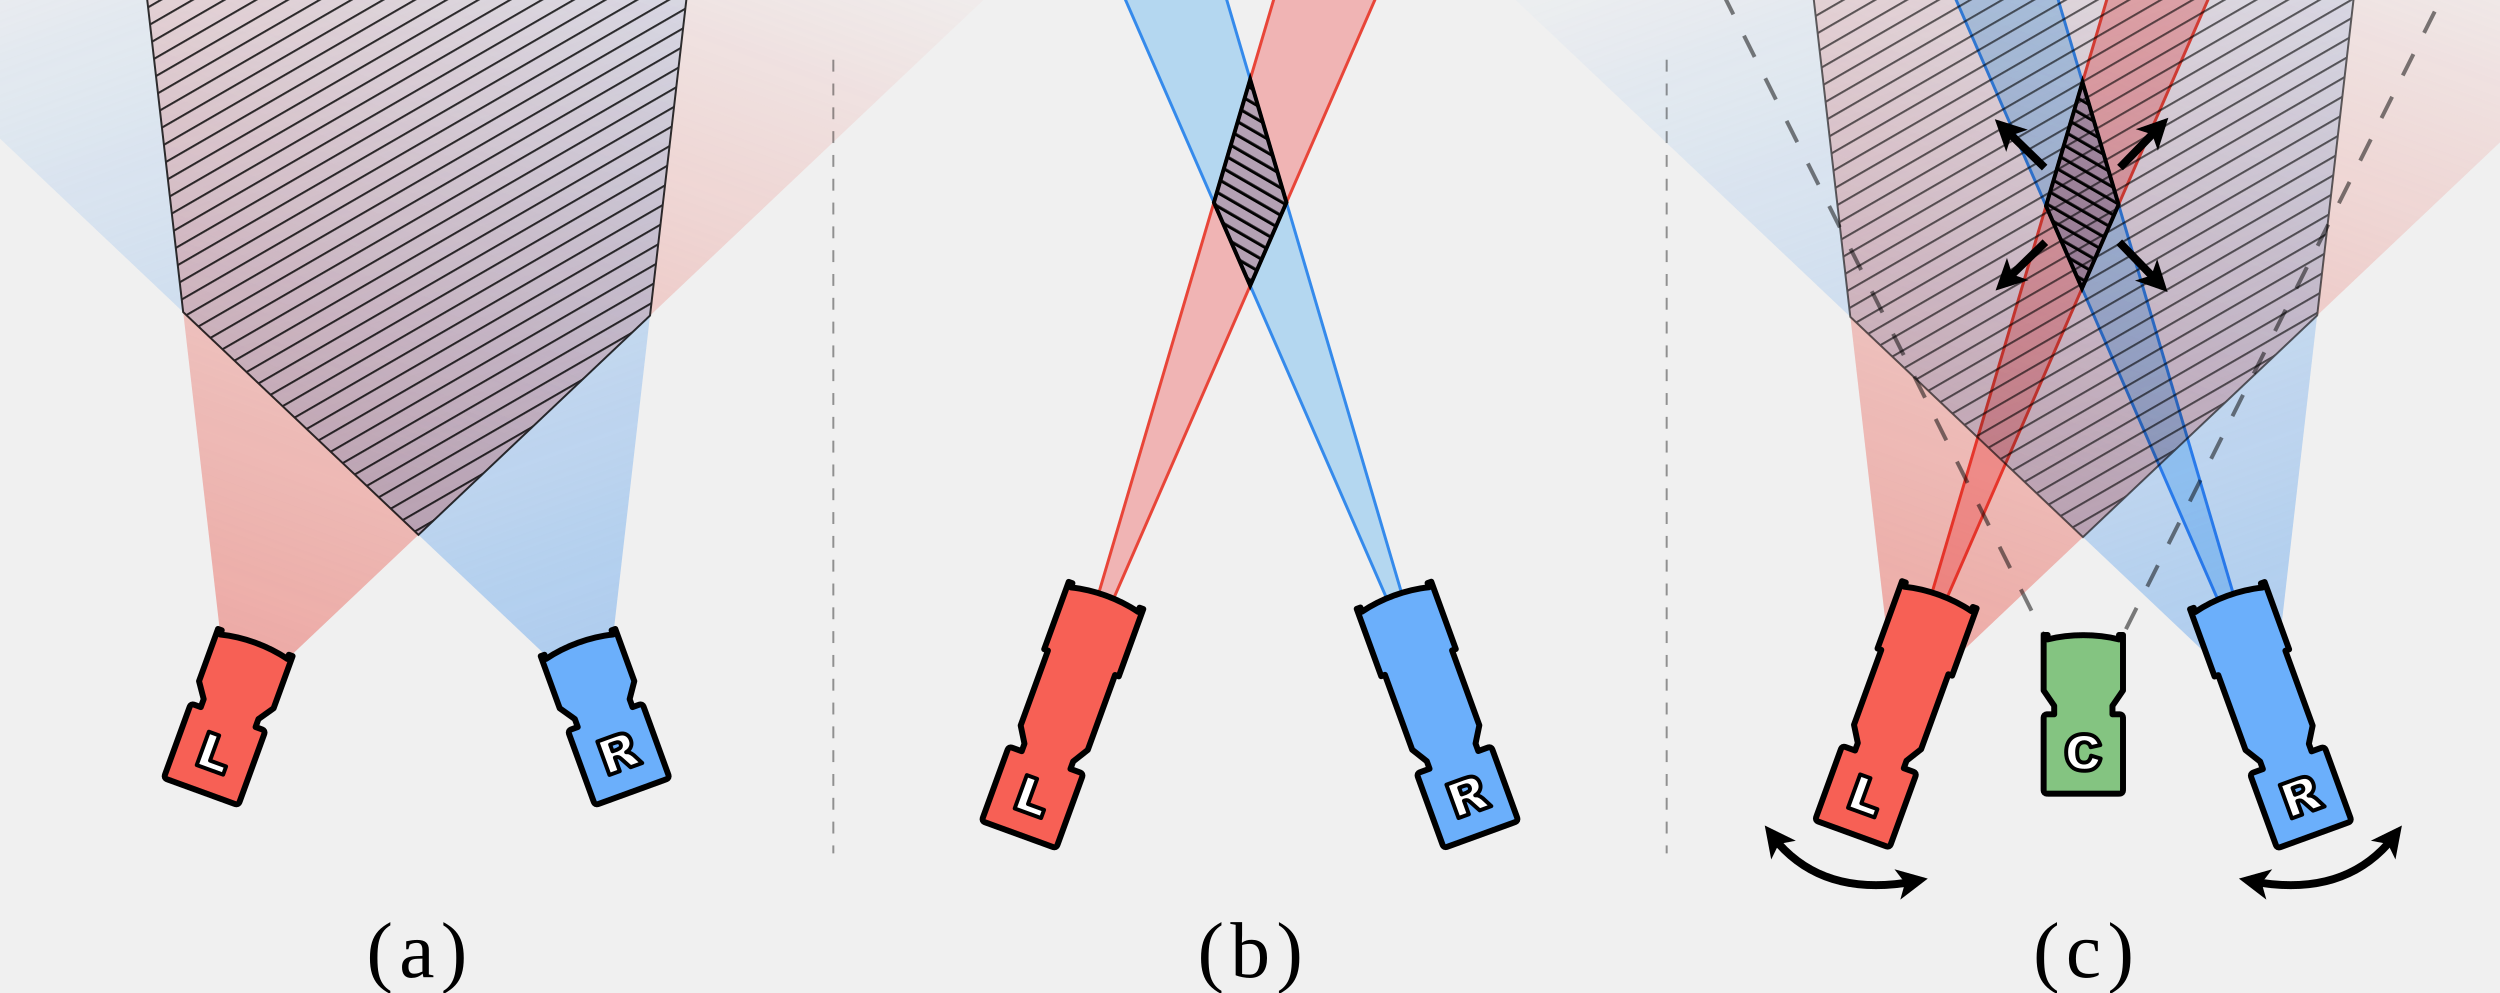
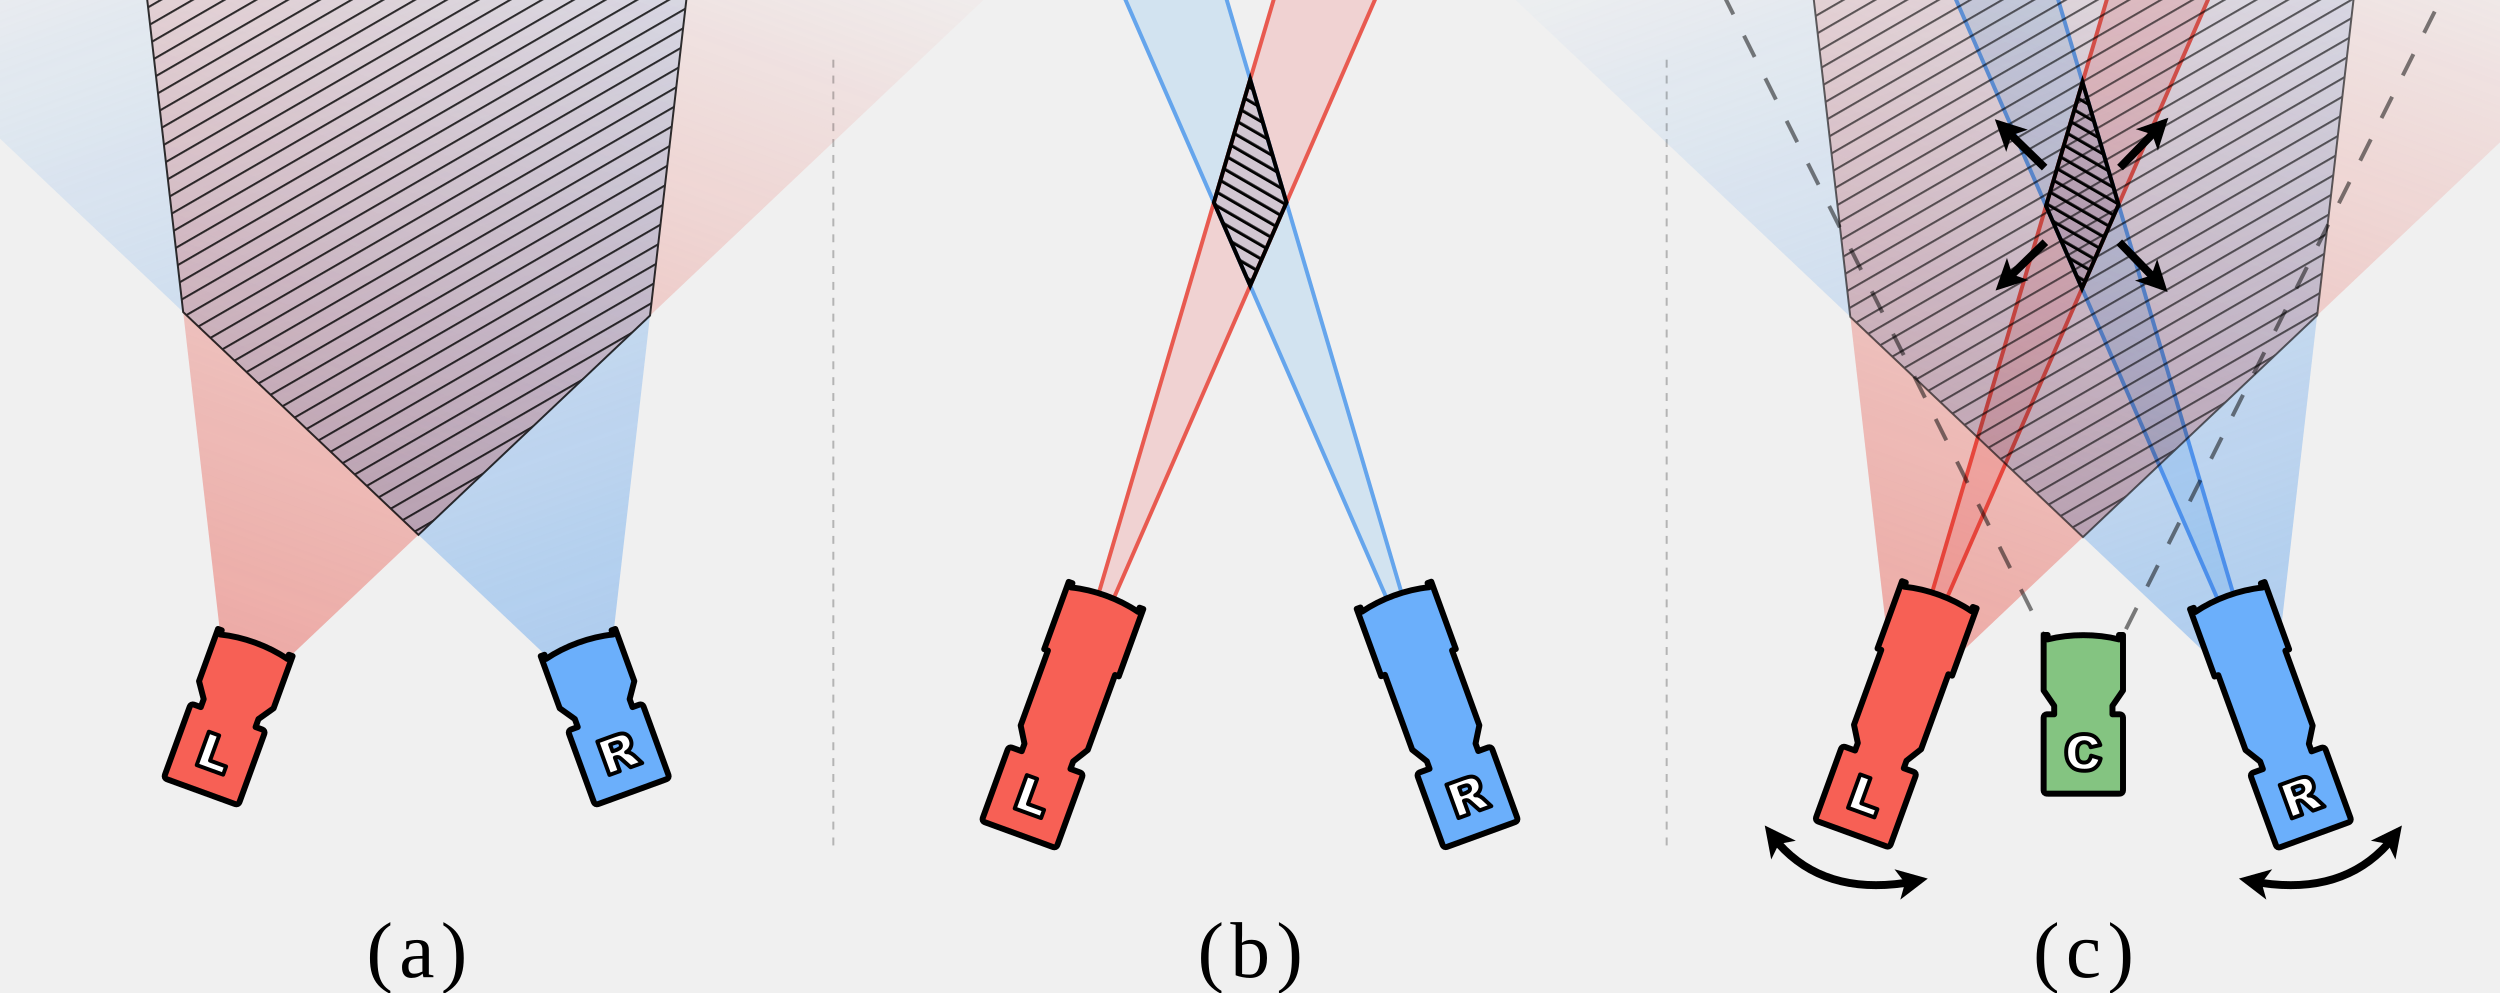
<svg xmlns="http://www.w3.org/2000/svg" width="2520" height="1000" viewBox="0 0 2520 1000">
  <defs>
    <style>
      .text {
        fill: currentColor;
      }
      .cam-L {
        fill: #f76055;
      }
      .cam-C {
        fill: #84c481;
      }
      .cam-R {
        fill: #6baffb;
      }
      .cam-L,
      .cam-C,
      .cam-R {
        stroke: black;
        stroke-width: 6px;
        stroke-linecap: round;
        stroke-linejoin: round;
      }
      .cam-label {
        fill: white;
        stroke: black;
        stroke-width: 4px;
        stroke-linejoin: round;
        stroke-linecap: round;
      }
      .wide-fov,
      .fovea-fov {
        mix-blend-mode: multiply;
      }
+       html.dark .wide-fov,
+       html.dark .fovea-fov {
+         mix-blend-mode: lighten;
+         filter: brightness(0.6);
+       }
      .wide-fov.center {
        fill: none;
        opacity: 0.5;
        stroke: currentColor;
        stroke-width: 4px;
        stroke-dasharray: 24 24;
      }
      .fovea-fov {
-         stroke-width: 3px;
+         stroke-width: 4px;
      }
      .fovea-fov.blue {
-         stroke: hsl(212, 95%, 60%);
-         fill: #0095ff40;
+         stroke: #6baffb;
+         fill: #0095ff20;
      }
      .fovea-fov.red {
-         stroke: hsl(4, 91%, 60%);
-         fill: #ff000040;
+         stroke: #f76055;
+         fill: #ff000020;
      }
      .text {
        font-family: "Times New Roman", Times;
        font-size: 80px;
      }
      .divider {
        fill: none;
-         stroke-dasharray: 12 12;
+         stroke-dasharray: 8 8;
        stroke: currentcolor;
        stroke-width: 2px;
-         opacity: 0.4;
+         opacity: 0.25;
      }
      tspan {
        letter-spacing: 0.08em;
      }
      .arrows path,
      .arrows polyline {
        fill: none;
        stroke: currentColor;
        stroke-width: 8px;
      }
      .arrows polygon {
        fill: currentColor;
      }
      .fovea-intersection {
        fill: url(#hatch-l);
        stroke: currentColor;
        stroke-width: 4px;
        stroke-miterlimit: 10;
      }
      .wide-intersection {
        fill: url(#hatch-r);
        stroke: currentColor;
        stroke-width: 2px;
        stroke-miterlimit: 10;
      }
      .wide-intersection.subfig-a {
        opacity: 0.8;
      }
+       html.dark .wide-intersection.subfig-a {
+         opacity: 0.6;
+       }
      .wide-intersection.subfig-c {
        opacity: 0.6;
+       }
+       html.dark .wide-intersection.subfig-c {
+         opacity: 0.3;
      }
    </style>
    <linearGradient id="b" x1="1911.2" y1="719.87" x2="2253.22" y2="-219.82" gradientUnits="userSpaceOnUse">
      <stop offset="0" stop-color="#f76055" stop-opacity=".5" />
      <stop offset="1" stop-color="#f76055" stop-opacity="0" />
    </linearGradient>
    <linearGradient id="c" x1="2289.31" y1="721.04" x2="1947.29" y2="-218.65" gradientUnits="userSpaceOnUse">
      <stop offset="0" stop-color="#6baffb" stop-opacity=".5" />
      <stop offset="1" stop-color="#6baffb" stop-opacity="0" />
    </linearGradient>
    <linearGradient id="d" x1="231.24" y1="719.53" x2="573.26" y2="-220.16" gradientUnits="userSpaceOnUse">
      <stop offset="0" stop-color="#f76055" stop-opacity=".5" />
      <stop offset="1" stop-color="#f76055" stop-opacity="0" />
    </linearGradient>
    <linearGradient id="e" x1="609.36" y1="716.7" x2="267.34" y2="-222.99" gradientUnits="userSpaceOnUse">
      <stop offset="0" stop-color="#6baffb" stop-opacity=".5" />
      <stop offset="1" stop-color="#6baffb" stop-opacity="0" />
    </linearGradient>
    <pattern id="hatch-l" width="12" height="10" patternTransform="rotate(-60 0 0)" patternUnits="userSpaceOnUse">
      <line x1="0" y1="0" x2="0" y2="10" style="stroke: currentColor; stroke-width: 6" />
    </pattern>
    <pattern id="hatch-r" width="16" height="10" patternTransform="rotate(60 0 0)" patternUnits="userSpaceOnUse">
      <line x1="0" y1="0" x2="0" y2="10" style="stroke: currentColor; stroke-width: 4" />
    </pattern>
  </defs>
  <polygon class="wide-fov red" fill="url(#b)" points="1911.2 719.87 2723.06 -48.81 1783.37 -390.83 1911.2 719.87" />
  <polygon class="wide-fov blue" fill="url(#c)" points="2289.31 721.04 2417.14 -389.66 1477.45 -47.64 2289.31 721.04" />
  <polygon class="wide-intersection subfig-a" points="416.41 -277.25 128.56 -172.47 184.62 314.56 421.78 539.12 655.22 318.09 711.38 -169.88 416.41 -277.25" />
  <polygon class="fovea-fov blue" points="1448.91 720.33 1222.28 -48.52 1128.31 -14.32 1448.91 720.33" />
  <polygon class="fovea-fov red" points="1071.4 720.5 1392 -14.15 1298.03 -48.35 1071.4 720.5" />
  <polygon class="fovea-intersection subfig-b" points="1260.19 80.06 1223.62 204.09 1260.19 287.91 1296.75 204.12 1260.19 80.06" />
  <polygon class="wide-fov center" points="2100 720.06 2500 -79.94 1700 -79.94 2100 720.06" />
  <polygon class="wide-fov red" fill="url(#d)" points="231.24 719.53 1043.11 -49.15 103.42 -391.17 231.24 719.53" />
  <polygon class="wide-fov blue" fill="url(#e)" points="609.36 716.7 737.18 -394 -202.51 -51.98 609.36 716.7" />
  <polygon class="wide-intersection subfig-c" points="2101.88 -274.91 1808.97 -168.31 1865.09 319.38 2099.63 541.44 2335.72 317.94 2391.81 -169.37 2101.88 -274.91" />
  <polygon class="fovea-fov blue" points="2288.91 726.64 2062.28 -42.22 1968.31 -8.01 2288.91 726.64" />
  <polygon class="fovea-fov red" points="1911.4 719.81 2232 -14.84 2138.03 -49.05 1911.4 719.81" />
  <polygon class="fovea-intersection subfig-c" points="2099.16 82.88 2062.41 207.59 2098.66 290.69 2135.53 206.25 2099.16 82.88" />
  <g class="cameras">
    <path class="cam-L" d="M1077.26,586.54l-1.86,5.12-6.42,17.64-2.66,7.31-13.76,37.8,3.76,1.37-27.48,75.5,3.82,18.37-2.75,7.56-8.43-3.07c-1.35-.49-2.17-.78-2.79-.75-.88,0-1.71.39-2.28,1.06-.42.46-.73,1.27-1.22,2.62l-24.02,65.99c-.49,1.35-.78,2.17-.75,2.79,0,.88.39,1.71,1.06,2.28.46.42,1.28.7,2.62,1.19l65.97,24.01c1.35.49,2.16.8,2.78.77.88,0,1.71-.39,2.28-1.06.42-.46.73-1.27,1.22-2.62l24.02-65.99c.49-1.35.78-2.17.75-2.79,0-.88-.39-1.71-1.06-2.27-.46-.42-1.27-.73-2.62-1.22l-8.43-3.07,2.75-7.56,14.73-11.61,27.48-75.5,3.76,1.37,13.76-37.8,2.66-7.31,6.42-17.64,1.86-5.12-3.76-1.37-1.53,4.21c-19.31-13.12-44.44-22.27-67.66-24.63l1.53-4.21-3.76-1.37Z" />
    <polygon class="cam-label" points="1035.04 781.3 1045.43 785.08 1036.21 810.43 1052.43 816.34 1049.41 824.62 1022.8 814.93 1035.04 781.3" />
    <path class="cam-L" d="M219.76,634l-1.86,5.12-.85,2.35-8.23,22.6-8.19,22.51,4.7,18.15-2.92,8.03-5.38-1.96c-1.35-.49-2.17-.78-2.79-.75-.88,0-1.71.39-2.28,1.06-.42.46-.73,1.27-1.22,2.62l-24.01,65.97c-.49,1.35-.78,2.17-.75,2.79,0,.88.39,1.71,1.06,2.28.46.42,1.27.73,2.62,1.22l65.97,24.01c1.35.49,2.17.78,2.79.75.88,0,1.71-.39,2.27-1.06.42-.46.73-1.27,1.22-2.62l24.01-65.97c.49-1.35.78-2.17.75-2.79,0-.88-.39-1.71-1.06-2.28-.46-.42-1.27-.73-2.62-1.22l-5.38-1.96,2.92-8.03,15.27-10.88,8.19-22.51,8.23-22.6.86-2.35,1.86-5.12-3.76-1.37-1.53,4.21c-19.31-13.12-44.44-22.27-67.66-24.63l1.53-4.21-3.76-1.37Z" />
    <polygon class="cam-label" points="210.53 737.55 220.93 741.33 211.7 766.68 227.92 772.58 224.91 780.86 198.29 771.18 210.53 737.55" />
    <path class="cam-R" d="M545.06,661.36l1.86,5.12.85,2.35,8.23,22.6,8.19,22.51,15.27,10.88,2.92,8.03-5.38,1.96c-1.35.49-2.16.8-2.62,1.22-.67.57-1.06,1.39-1.06,2.28-.03.62.26,1.44.75,2.79l24.01,65.97c.49,1.35.8,2.16,1.22,2.62.57.67,1.39,1.06,2.28,1.06.62.03,1.44-.26,2.79-.75l65.97-24.01c1.35-.49,2.16-.8,2.62-1.22.67-.57,1.06-1.39,1.06-2.28.03-.62-.26-1.44-.75-2.79l-24.01-65.97c-.49-1.35-.8-2.16-1.22-2.62-.57-.67-1.39-1.06-2.28-1.06-.62-.03-1.44.26-2.79.75l-5.38,1.96-2.92-8.03,4.7-18.15-8.19-22.51-8.23-22.6-.85-2.35-1.86-5.12-3.76,1.37,1.53,4.21c-23.22,2.36-48.35,11.51-67.66,24.63l-1.53-4.21-3.76,1.37Z" />
    <path class="cam-label" d="M617.48,757.34l4.38-1.59c.47-.17,1.34-.66,2.59-1.46.64-.39,1.07-.94,1.3-1.67.23-.72.21-1.45-.06-2.19-.4-1.09-1.04-1.79-1.94-2.12-.9-.33-2.3-.15-4.19.54l-4.57,1.66,2.49,6.84ZM614.32,781.14l-12.24-33.63,17.32-6.3c3.21-1.17,5.77-1.79,7.66-1.85,1.9-.07,3.64.46,5.22,1.57,1.58,1.11,2.76,2.74,3.54,4.88.68,1.87.87,3.62.56,5.26-.3,1.64-1,3.14-2.08,4.49-.69.86-1.75,1.74-3.16,2.66,1.39-.04,2.44.05,3.16.25.48.14,1.25.52,2.31,1.16,1.05.64,1.79,1.16,2.22,1.56l8.57,7.92-11.75,4.28-9.29-8.26c-1.19-1.07-2.13-1.71-2.82-1.91-.94-.25-1.88-.2-2.83.15l-.92.33,4.97,13.65-10.44,3.8Z" />
    <path class="cam-R" d="M1367.57,613.74l1.86,5.12,6.42,17.64,2.66,7.31,13.76,37.8,3.76-1.37,27.48,75.5,14.73,11.61,2.75,7.56-8.43,3.07c-1.35.49-2.16.8-2.62,1.22-.68.57-1.06,1.39-1.06,2.27-.03.62.26,1.44.75,2.79l24.02,65.99c.49,1.35.8,2.16,1.22,2.62.57.67,1.39,1.06,2.28,1.06.62.03,1.43-.28,2.78-.77l65.97-24.01c1.35-.49,2.17-.77,2.62-1.19.67-.57,1.06-1.39,1.06-2.28.03-.62-.26-1.44-.75-2.79l-24.02-65.99c-.49-1.35-.8-2.16-1.22-2.62-.57-.67-1.39-1.06-2.27-1.06-.62-.03-1.44.26-2.79.75l-8.43,3.07-2.75-7.56,3.82-18.37-27.48-75.5,3.76-1.37-13.76-37.8-2.66-7.31-6.42-17.64-1.86-5.12-3.76,1.37,1.53,4.21c-23.22,2.36-48.35,11.51-67.66,24.63l-1.53-4.21-3.76,1.37Z" />
    <path class="cam-label" d="M1473.35,800.8l4.38-1.59c.47-.17,1.34-.66,2.59-1.46.64-.39,1.07-.94,1.3-1.67.23-.72.21-1.45-.06-2.19-.4-1.09-1.04-1.79-1.94-2.12-.9-.33-2.3-.15-4.19.54l-4.57,1.66,2.49,6.84ZM1470.19,824.6l-12.24-33.63,17.32-6.3c3.21-1.17,5.77-1.79,7.66-1.85,1.9-.07,3.64.46,5.22,1.57,1.58,1.11,2.76,2.74,3.54,4.88.68,1.87.87,3.62.56,5.26-.3,1.64-1,3.14-2.08,4.49-.69.86-1.75,1.74-3.16,2.66,1.39-.04,2.44.05,3.16.25.48.14,1.25.52,2.31,1.16,1.05.64,1.79,1.16,2.22,1.56l8.57,7.92-11.75,4.28-9.29-8.26c-1.19-1.07-2.13-1.71-2.82-1.91-.94-.25-1.88-.2-2.83.15l-.92.33,4.97,13.65-10.44,3.8Z" />
    <path class="cam-L" d="M1917.26,585.84l-1.86,5.12-6.42,17.64-2.66,7.31-13.76,37.8,3.76,1.37-27.48,75.5,3.82,18.37-2.75,7.56-8.43-3.07c-1.35-.49-2.17-.78-2.79-.75-.88,0-1.71.39-2.27,1.06-.42.46-.73,1.27-1.22,2.62l-24.02,65.99c-.49,1.35-.78,2.17-.75,2.79,0,.88.39,1.71,1.06,2.28.46.42,1.28.7,2.62,1.19l65.97,24.01c1.35.49,2.16.8,2.78.77.88,0,1.71-.39,2.28-1.06.42-.46.73-1.27,1.22-2.62l24.02-65.99c.49-1.35.78-2.17.75-2.79,0-.88-.39-1.71-1.06-2.28-.46-.42-1.27-.73-2.62-1.22l-8.43-3.07,2.75-7.56,14.73-11.61,27.48-75.5,3.76,1.37,13.76-37.8,2.66-7.31,6.42-17.64,1.86-5.12-3.76-1.37-1.53,4.21c-19.31-13.12-44.44-22.27-67.66-24.63l1.53-4.21-3.76-1.37Z" />
    <polygon class="cam-label" points="1875.04 780.61 1885.44 784.39 1876.21 809.74 1892.43 815.64 1889.41 823.92 1862.8 814.24 1875.04 780.61" />
    <path class="cam-R" d="M2207.57,614.05l1.86,5.12,6.42,17.64,2.66,7.31,13.76,37.8,3.76-1.37,27.48,75.5,14.73,11.61,2.75,7.56-8.43,3.07c-1.35.49-2.16.8-2.62,1.22-.68.57-1.06,1.39-1.06,2.28-.03.62.26,1.44.75,2.79l24.02,65.99c.49,1.35.8,2.16,1.22,2.62.57.67,1.39,1.06,2.27,1.06.62.03,1.43-.28,2.78-.77l65.97-24.01c1.35-.49,2.17-.77,2.62-1.19.67-.57,1.06-1.39,1.06-2.28.03-.62-.26-1.44-.75-2.79l-24.02-65.99c-.49-1.35-.8-2.16-1.22-2.62-.57-.67-1.4-1.06-2.28-1.06-.62-.03-1.44.26-2.79.75l-8.43,3.07-2.75-7.56,3.82-18.37-27.48-75.5,3.76-1.37-13.76-37.8-2.66-7.31-6.42-17.64-1.86-5.12-3.76,1.37,1.53,4.21c-23.22,2.36-48.35,11.51-67.66,24.63l-1.53-4.21-3.76,1.37Z" />
    <path class="cam-label" d="M2313.35,801.1l4.38-1.59c.47-.17,1.34-.66,2.59-1.46.64-.39,1.07-.94,1.3-1.67.23-.72.21-1.45-.06-2.19-.4-1.09-1.04-1.79-1.94-2.12-.9-.33-2.3-.15-4.19.54l-4.57,1.66,2.49,6.84ZM2310.19,824.91l-12.24-33.63,17.32-6.3c3.21-1.17,5.77-1.79,7.66-1.85,1.9-.07,3.64.46,5.22,1.57,1.58,1.11,2.76,2.74,3.54,4.88.68,1.87.87,3.62.56,5.26-.3,1.64-1,3.14-2.08,4.49-.69.86-1.75,1.74-3.16,2.66,1.39-.04,2.44.05,3.16.25.48.14,1.25.52,2.31,1.16,1.05.64,1.79,1.16,2.22,1.56l8.57,7.92-11.75,4.28-9.29-8.26c-1.19-1.07-2.13-1.71-2.82-1.91-.94-.25-1.88-.2-2.83.15l-.92.33,4.97,13.65-10.44,3.8Z" />
    <path class="cam-C" d="M2060,640.06v55.95l10.62,15.45v8.55h-5.73c-1.43,0-2.3.01-2.88.25-.83.3-1.47.95-1.77,1.77-.24.57-.25,1.44-.25,2.88v70.2c0,1.44.01,2.3.25,2.88.3.83.95,1.47,1.77,1.78.57.24,1.44.25,2.88.25h70.2c1.44,0,2.3-.01,2.88-.25.83-.3,1.47-.95,1.77-1.78.24-.57.25-1.44.25-2.88v-70.2c0-1.44-.01-2.3-.25-2.88-.3-.83-.95-1.47-1.77-1.77-.57-.24-1.44-.25-2.88-.25h-5.73v-8.55l10.62-15.45v-55.95h-4v4.47c-22.63-5.72-49.37-5.72-72,0v-4.47h-4Z" />
    <path class="cam-label" d="M2107.8,761.68l9.69,2.93c-.65,2.72-1.68,4.99-3.08,6.81-1.4,1.82-3.14,3.2-5.21,4.13s-4.72,1.39-7.92,1.39c-3.89,0-7.07-.57-9.53-1.7-2.47-1.13-4.59-3.12-6.38-5.97-1.79-2.85-2.69-6.49-2.69-10.94,0-5.92,1.57-10.48,4.72-13.66s7.6-4.77,13.37-4.77c4.51,0,8.05.91,10.63,2.73,2.58,1.82,4.5,4.62,5.75,8.4l-9.77,2.17c-.34-1.09-.7-1.89-1.07-2.39-.62-.85-1.38-1.5-2.27-1.95-.9-.46-1.9-.68-3-.68-2.51,0-4.43,1.01-5.76,3.03-1.01,1.5-1.51,3.85-1.51,7.06,0,3.97.6,6.69,1.81,8.17,1.2,1.47,2.9,2.21,5.08,2.21s3.72-.59,4.8-1.78c1.08-1.19,1.87-2.91,2.36-5.18Z" />
  </g>
  <g class="arrows">
    <path d="M1790.63,847.52l2.43,3.18c30.59,34.1,72.97,47.21,127.16,39.34l3.93-.76" />
    <polygon class="text" points="1915.51 906.84 1943.2 885.62 1909.61 876.2 1920.22 890.04 1915.51 906.84" />
    <polygon class="text" points="1810.19 847.45 1778.87 832.09 1785.38 866.36 1793.06 850.7 1810.19 847.45" />
    <path d="M2409.37,847.52l-2.43,3.18c-30.59,34.1-72.97,47.21-127.16,39.34l-3.93-.76" />
    <polygon class="text" points="2290.39 876.2 2256.8 885.62 2284.49 906.84 2279.78 890.04 2290.39 876.2" />
    <polygon class="text" points="2414.62 866.36 2421.13 832.09 2389.8 847.45 2406.94 850.7 2414.62 866.36" />
    <polyline points="2172.19 132.61 2169.4 135.48 2136.93 168.91" />
    <polygon points="2175.16 151.94 2185.71 118.69 2152.78 130.21 2169.41 135.48 2175.16 151.94" />
    <polyline points="2025.42 279.38 2028.29 276.59 2061.73 244.12" />
    <polygon points="2023.02 259.97 2011.51 292.89 2044.76 282.35 2028.29 276.59 2023.02 259.97" />
    <polyline points="2024.69 133.67 2027.56 136.46 2060.99 168.93" />
    <polygon points="2044.02 130.7 2010.77 120.15 2022.28 153.08 2027.56 136.46 2044.02 130.7" />
    <polyline points="2171.45 280.44 2168.67 277.57 2136.2 244.13" />
    <polygon points="2152.04 282.84 2184.97 294.35 2174.42 261.1 2168.67 277.57 2152.04 282.84" />
  </g>
  <text class="text subfig-labels" transform="translate(0 985)">
    <tspan x="369.39">(a)</tspan>
    <tspan x="1207.15">(b)</tspan>
    <tspan x="2049.39">(c)</tspan>
  </text>
  <line class="divider" x1="1680" y1="60.19" x2="1680" y2="860.19" />
  <line class="divider" x1="840" y1="60.19" x2="840" y2="860.19" />
</svg>
